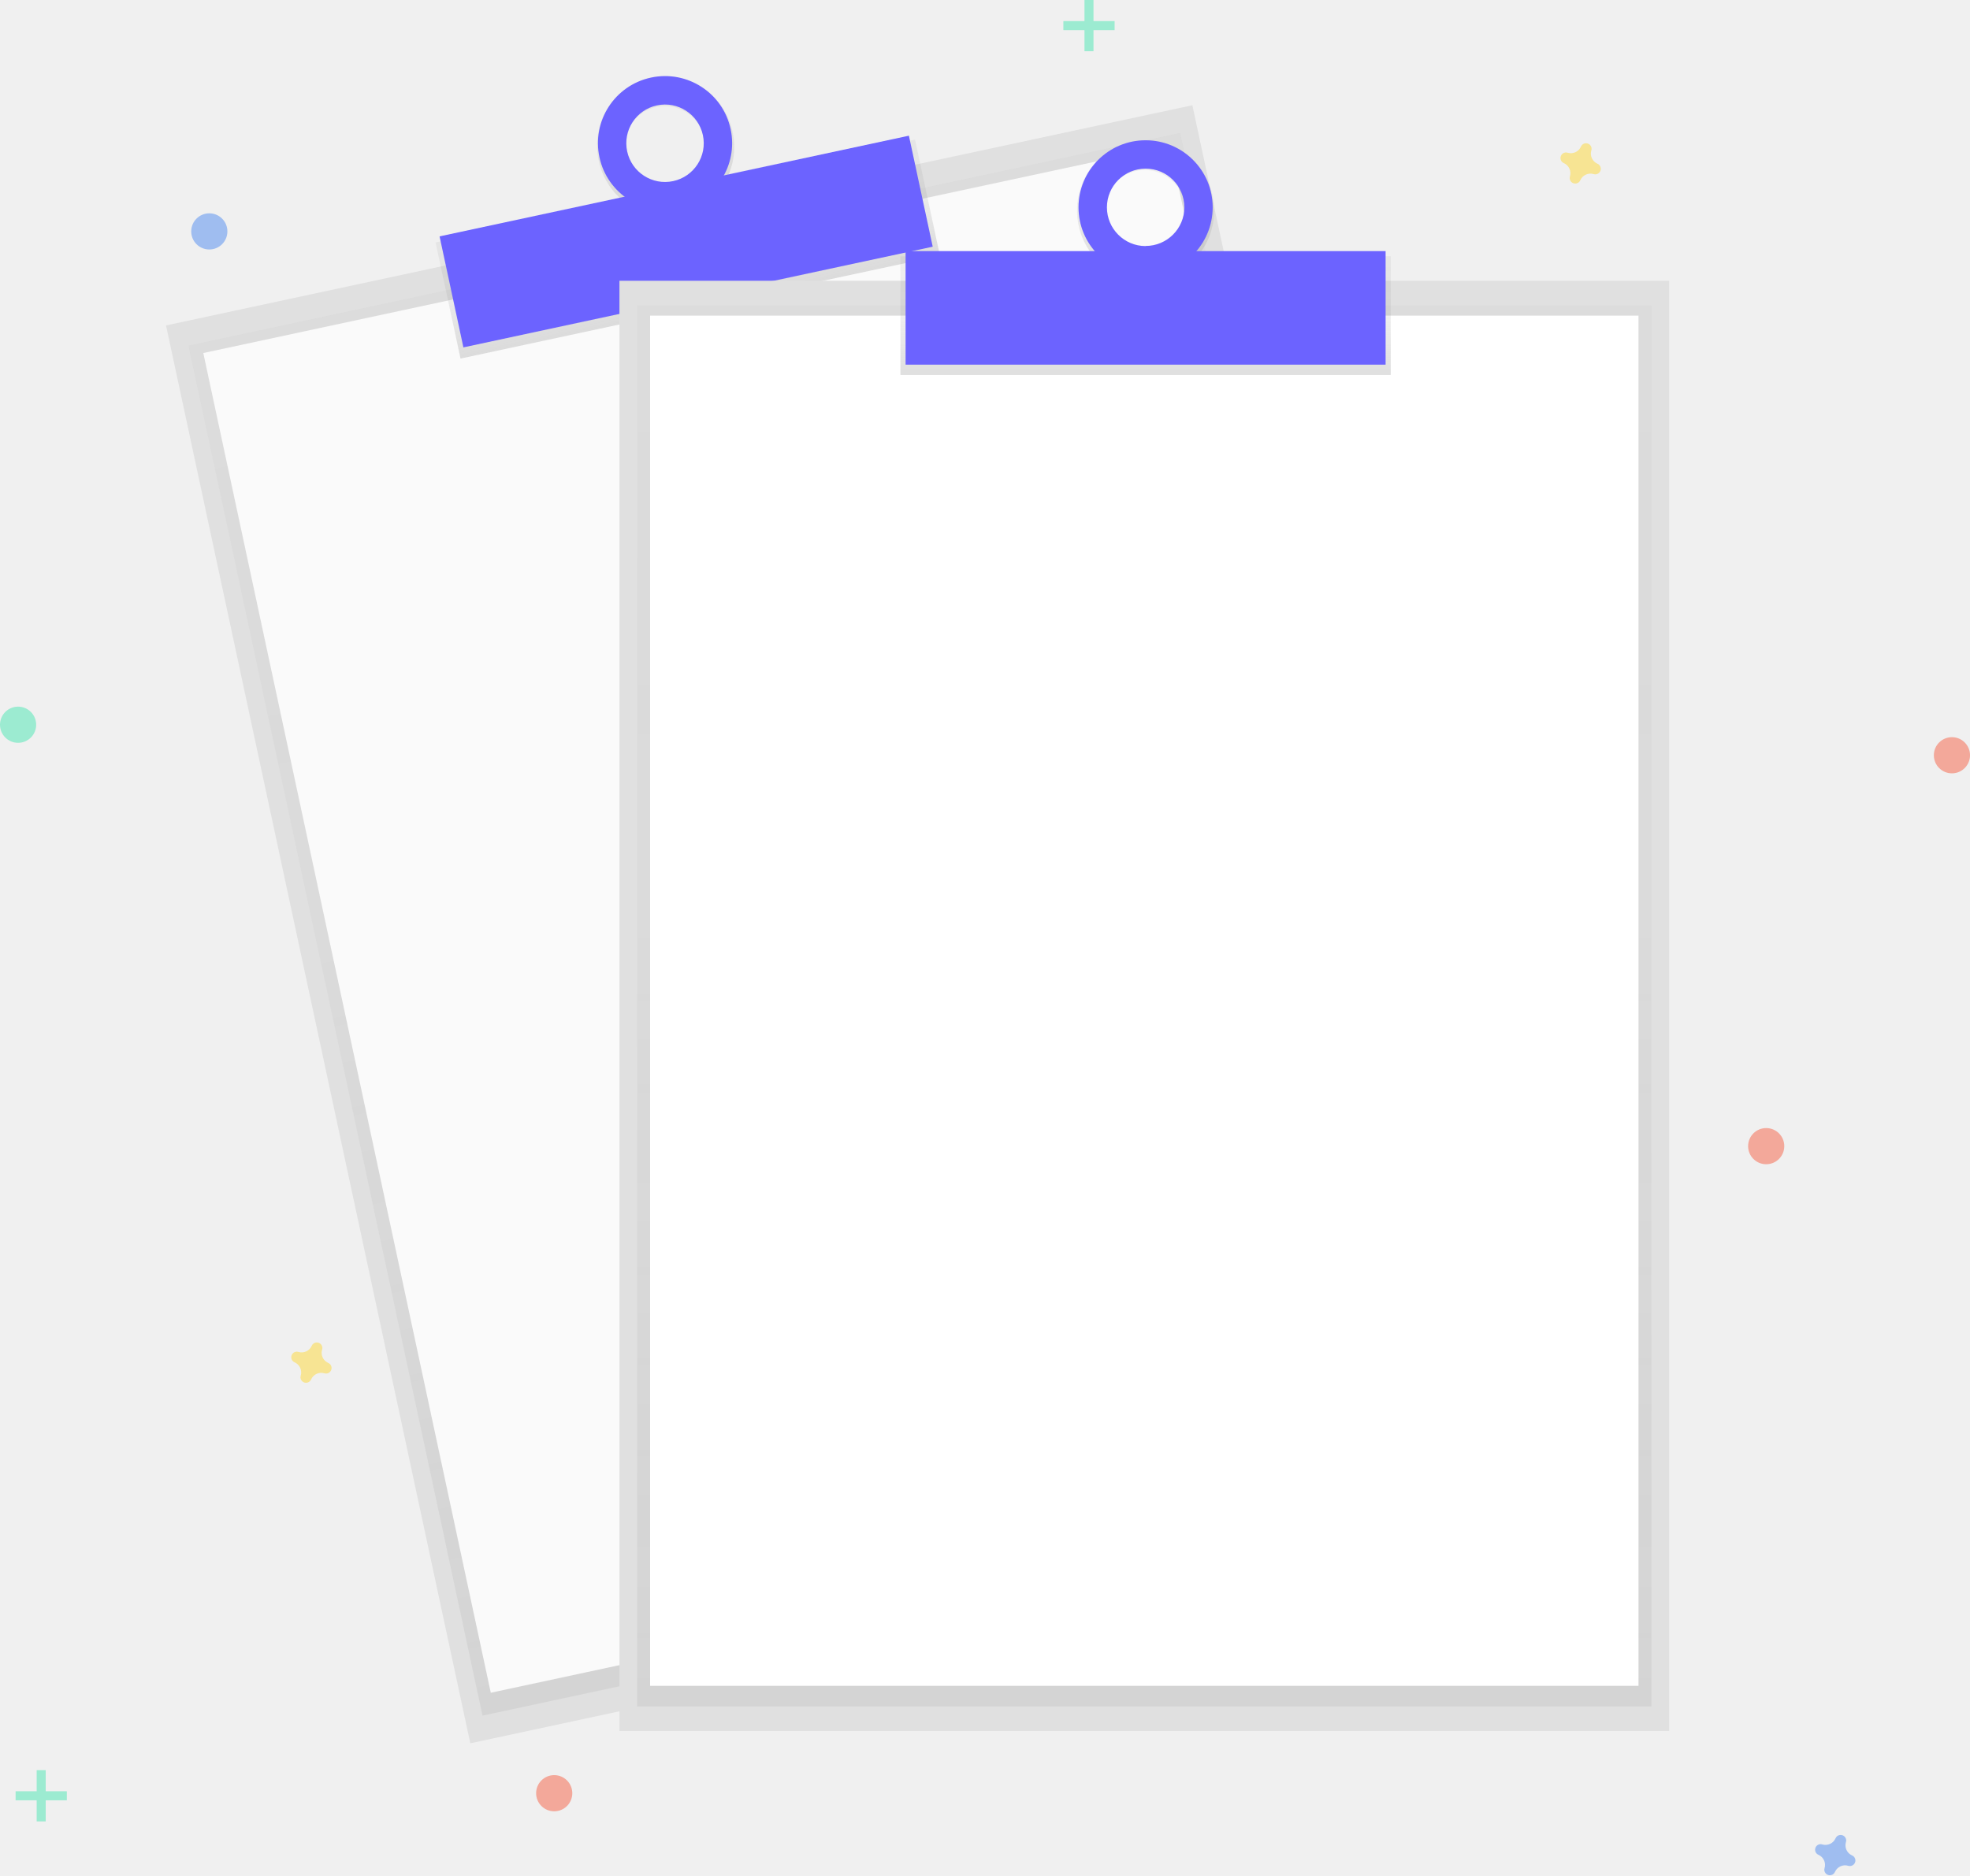
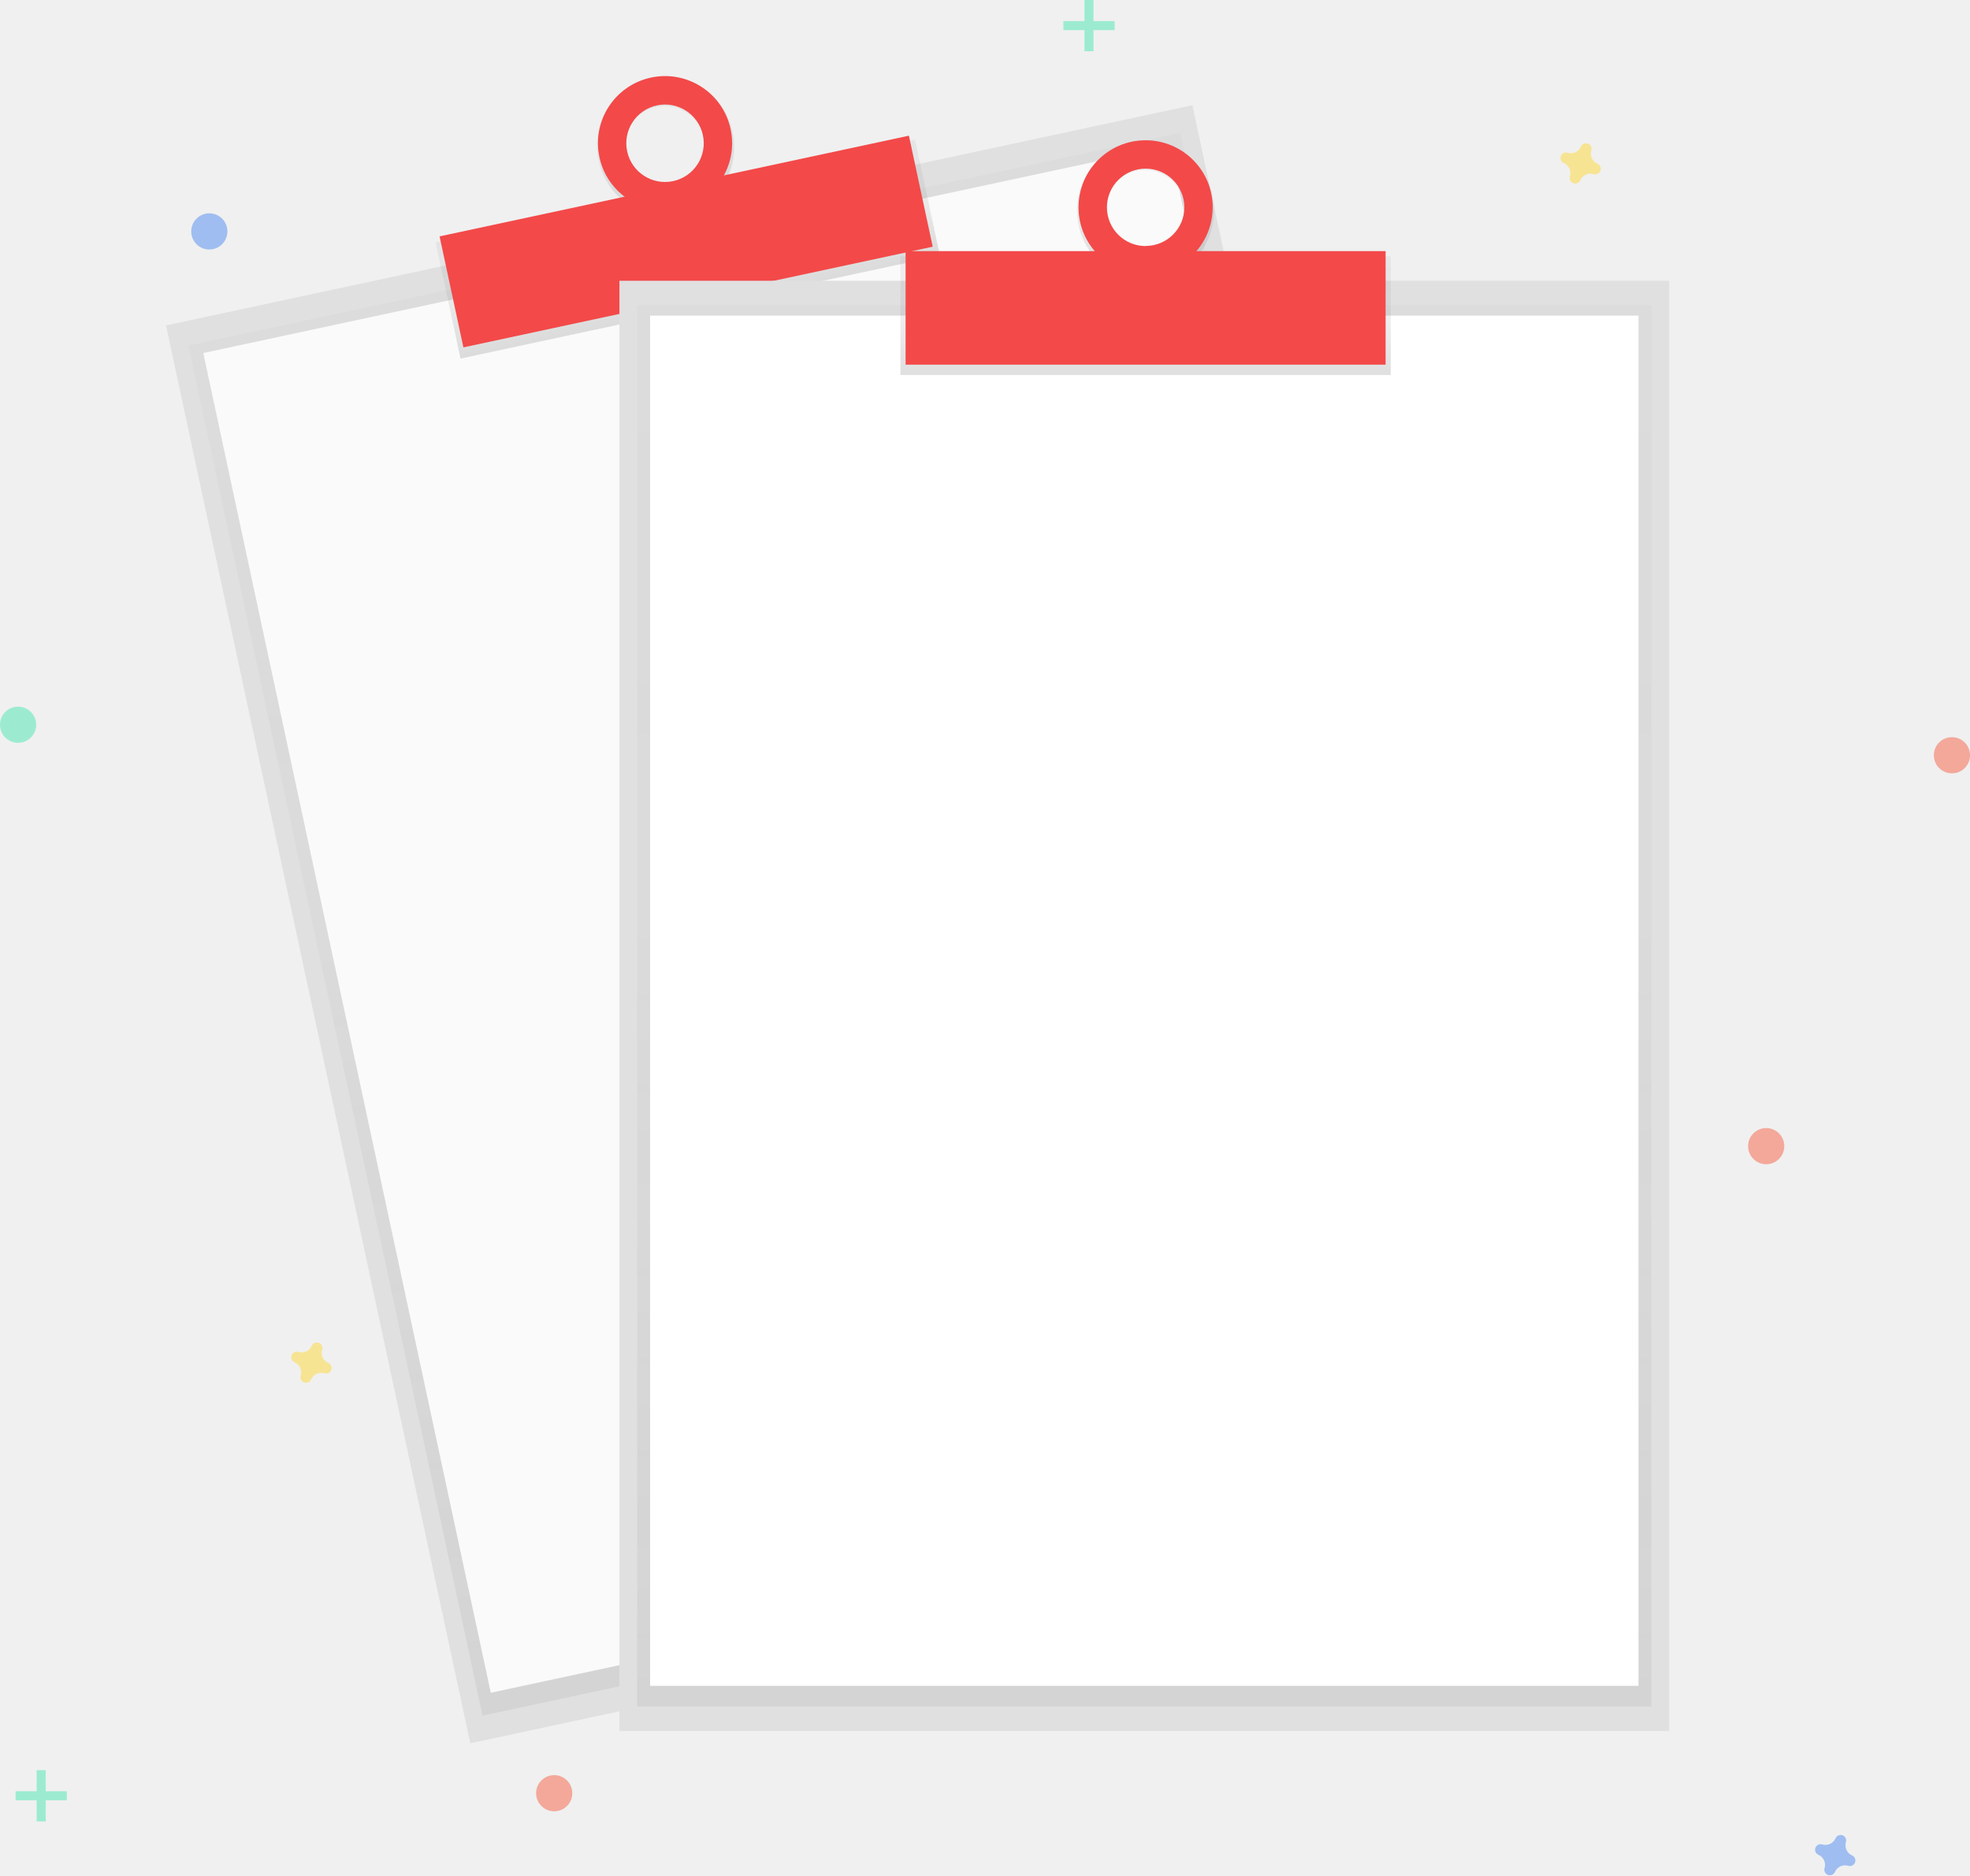
<svg xmlns="http://www.w3.org/2000/svg" xmlns:xlink="http://www.w3.org/1999/xlink" id="f20e0c25-d928-42cc-98d1-13cc230663ea" data-name="Layer 1" width="820.16" height="780.81" viewBox="0 0 820.16 780.81">
  <defs>
    <linearGradient id="07332201-7176-49c2-9908-6dc4a39c4716" x1="539.63" y1="734.6" x2="539.63" y2="151.19" gradientTransform="translate(-3.62 1.57)" gradientUnits="userSpaceOnUse">
      <stop offset="0" stop-color="gray" stop-opacity="0.25" />
      <stop offset="0.54" stop-color="gray" stop-opacity="0.12" />
      <stop offset="1" stop-color="gray" stop-opacity="0.1" />
    </linearGradient>
    <linearGradient id="0ee1ab3f-7ba2-4205-9d4a-9606ad702253" x1="540.17" y1="180.2" x2="540.17" y2="130.75" gradientTransform="translate(-63.92 7.85)" xlink:href="#07332201-7176-49c2-9908-6dc4a39c4716" />
    <linearGradient id="abca9755-bed1-4a97-b027-7f02ee3ffa09" x1="540.17" y1="140.86" x2="540.17" y2="82.43" gradientTransform="translate(-84.51 124.6) rotate(-12.11)" xlink:href="#07332201-7176-49c2-9908-6dc4a39c4716" />
    <linearGradient id="2632d424-e666-4ee4-9508-a494957e14ab" x1="476.4" y1="710.53" x2="476.4" y2="127.12" gradientTransform="matrix(1, 0, 0, 1, 0, 0)" xlink:href="#07332201-7176-49c2-9908-6dc4a39c4716" />
    <linearGradient id="97571ef7-1c83-4e06-b701-c2e47e77dca3" x1="476.94" y1="156.13" x2="476.94" y2="106.68" gradientTransform="matrix(1, 0, 0, 1, 0, 0)" xlink:href="#07332201-7176-49c2-9908-6dc4a39c4716" />
    <linearGradient id="7d32e13e-a0c7-49c4-af0e-066a2f8cb76e" x1="666.86" y1="176.39" x2="666.86" y2="117.95" gradientTransform="matrix(1, 0, 0, 1, 0, 0)" xlink:href="#07332201-7176-49c2-9908-6dc4a39c4716" />
  </defs>
  <rect x="317.5" y="142.55" width="437.02" height="603.82" transform="translate(-271.22 62.72) rotate(-12.11)" fill="#e0e0e0" />
  <g opacity="0.5">
    <rect x="324.89" y="152.76" width="422.25" height="583.41" transform="translate(-271.22 62.72) rotate(-12.11)" fill="url(#07332201-7176-49c2-9908-6dc4a39c4716)" />
  </g>
  <rect x="329.81" y="157.1" width="411.5" height="570.52" transform="translate(-270.79 62.58) rotate(-12.11)" fill="#fafafa" />
  <rect x="374.18" y="138.6" width="204.14" height="49.45" transform="translate(-213.58 43.93) rotate(-12.11)" fill="url(#0ee1ab3f-7ba2-4205-9d4a-9606ad702253)" />
  <path d="M460.93,91.9c-15.41,3.31-25.16,18.78-21.77,34.55s18.62,25.89,34,22.58,25.16-18.78,21.77-34.55S476.34,88.59,460.93,91.9ZM470.6,137A16.86,16.86,0,1,1,483.16,117,16.66,16.66,0,0,1,470.6,137Z" transform="translate(-189.92 -59.59)" fill="url(#abca9755-bed1-4a97-b027-7f02ee3ffa09)" />
-   <rect x="375.66" y="136.55" width="199.84" height="47.27" transform="translate(-212.94 43.72) rotate(-12.11)" fill="#6c63ff" />
-   <path d="M460.93,91.9a27.93,27.93,0,1,0,33.17,21.45A27.93,27.93,0,0,0,460.93,91.9ZM470.17,135a16.12,16.12,0,1,1,12.38-19.14A16.12,16.12,0,0,1,470.17,135Z" transform="translate(-189.92 -59.59)" fill="#6c63ff" />
+   <rect x="375.66" y="136.55" width="199.84" height="47.27" transform="translate(-212.94 43.72) rotate(-12.11)" fill="#f34949" />
+   <path d="M460.93,91.9a27.93,27.93,0,1,0,33.17,21.45A27.93,27.93,0,0,0,460.93,91.9ZM470.17,135a16.12,16.12,0,1,1,12.38-19.14A16.12,16.12,0,0,1,470.17,135Z" transform="translate(-189.92 -59.59)" fill="#f34949" />
  <rect x="257.89" y="116.91" width="437.02" height="603.82" fill="#e0e0e0" />
  <g opacity="0.5">
    <rect x="265.28" y="127.12" width="422.25" height="583.41" fill="url(#2632d424-e666-4ee4-9508-a494957e14ab)" />
  </g>
  <rect x="270.65" y="131.42" width="411.5" height="570.52" fill="#fff" />
  <rect x="374.87" y="106.68" width="204.14" height="49.45" fill="url(#97571ef7-1c83-4e06-b701-c2e47e77dca3)" />
  <path d="M666.86,118c-15.76,0-28.54,13.08-28.54,29.22s12.78,29.22,28.54,29.22,28.54-13.08,28.54-29.22S682.62,118,666.86,118Zm0,46.08a16.86,16.86,0,1,1,16.46-16.86A16.66,16.66,0,0,1,666.86,164Z" transform="translate(-189.92 -59.59)" fill="url(#7d32e13e-a0c7-49c4-af0e-066a2f8cb76e)" />
-   <rect x="377.02" y="104.56" width="199.84" height="47.27" fill="#6c63ff" />
-   <path d="M666.86,118a27.93,27.93,0,1,0,27.93,27.93A27.93,27.93,0,0,0,666.86,118Zm0,44.05A16.12,16.12,0,1,1,683,145.89,16.12,16.12,0,0,1,666.86,162Z" transform="translate(-189.92 -59.59)" fill="#6c63ff" />
+   <rect x="377.02" y="104.56" width="199.84" height="47.27" fill="#f34949" />
+   <path d="M666.86,118a27.93,27.93,0,1,0,27.93,27.93A27.93,27.93,0,0,0,666.86,118Zm0,44.05A16.12,16.12,0,1,1,683,145.89,16.12,16.12,0,0,1,666.86,162Z" transform="translate(-189.92 -59.59)" fill="#f34949" />
  <g opacity="0.5">
    <rect x="15.27" y="737.05" width="3.76" height="21.33" fill="#47e6b1" />
    <rect x="205.19" y="796.65" width="3.76" height="21.33" transform="translate(824.47 540.65) rotate(90)" fill="#47e6b1" />
  </g>
  <g opacity="0.5">
    <rect x="451.49" width="3.76" height="21.33" fill="#47e6b1" />
    <rect x="641.4" y="59.59" width="3.76" height="21.33" transform="translate(523.63 -632.62) rotate(90)" fill="#47e6b1" />
  </g>
  <path d="M961,832.15a4.61,4.61,0,0,1-2.57-5.57,2.22,2.22,0,0,0,.1-.51h0a2.31,2.31,0,0,0-4.15-1.53h0a2.22,2.22,0,0,0-.26.45,4.61,4.61,0,0,1-5.57,2.57,2.22,2.22,0,0,0-.51-.1h0a2.31,2.31,0,0,0-1.53,4.15h0a2.22,2.22,0,0,0,.45.26,4.61,4.61,0,0,1,2.57,5.57,2.22,2.22,0,0,0-.1.51h0a2.31,2.31,0,0,0,4.15,1.53h0a2.22,2.22,0,0,0,.26-.45,4.61,4.61,0,0,1,5.57-2.57,2.22,2.22,0,0,0,.51.1h0a2.31,2.31,0,0,0,1.53-4.15h0A2.22,2.22,0,0,0,961,832.15Z" transform="translate(-189.92 -59.59)" fill="#4d8af0" opacity="0.5" />
  <path d="M326.59,627.09a4.61,4.61,0,0,1-2.57-5.57,2.22,2.22,0,0,0,.1-.51h0a2.31,2.31,0,0,0-4.15-1.53h0a2.22,2.22,0,0,0-.26.45,4.61,4.61,0,0,1-5.57,2.57,2.22,2.22,0,0,0-.51-.1h0a2.31,2.31,0,0,0-1.53,4.15h0a2.22,2.22,0,0,0,.45.26,4.61,4.61,0,0,1,2.57,5.57,2.22,2.22,0,0,0-.1.51h0a2.31,2.31,0,0,0,4.15,1.53h0a2.22,2.22,0,0,0,.26-.45A4.61,4.61,0,0,1,325,631.4a2.22,2.22,0,0,0,.51.1h0a2.31,2.31,0,0,0,1.53-4.15h0A2.22,2.22,0,0,0,326.59,627.09Z" transform="translate(-189.92 -59.59)" fill="#fdd835" opacity="0.5" />
  <path d="M855,127.77a4.61,4.61,0,0,1-2.57-5.57,2.22,2.22,0,0,0,.1-.51h0a2.31,2.31,0,0,0-4.15-1.53h0a2.22,2.22,0,0,0-.26.45,4.61,4.61,0,0,1-5.57,2.57,2.22,2.22,0,0,0-.51-.1h0a2.31,2.31,0,0,0-1.53,4.15h0a2.22,2.22,0,0,0,.45.26,4.61,4.61,0,0,1,2.57,5.57,2.22,2.22,0,0,0-.1.51h0a2.31,2.31,0,0,0,4.15,1.53h0a2.22,2.22,0,0,0,.26-.45,4.61,4.61,0,0,1,5.57-2.57,2.22,2.22,0,0,0,.51.1h0a2.31,2.31,0,0,0,1.53-4.15h0A2.22,2.22,0,0,0,855,127.77Z" transform="translate(-189.92 -59.59)" fill="#fdd835" opacity="0.5" />
  <circle cx="812.64" cy="314.47" r="7.53" fill="#f55f44" opacity="0.5" />
  <circle cx="230.73" cy="746.65" r="7.53" fill="#f55f44" opacity="0.5" />
  <circle cx="735.31" cy="477.23" r="7.53" fill="#f55f44" opacity="0.5" />
  <circle cx="87.14" cy="96.35" r="7.53" fill="#4d8af0" opacity="0.5" />
  <circle cx="7.53" cy="301.76" r="7.53" fill="#47e6b1" opacity="0.5" />
</svg>
